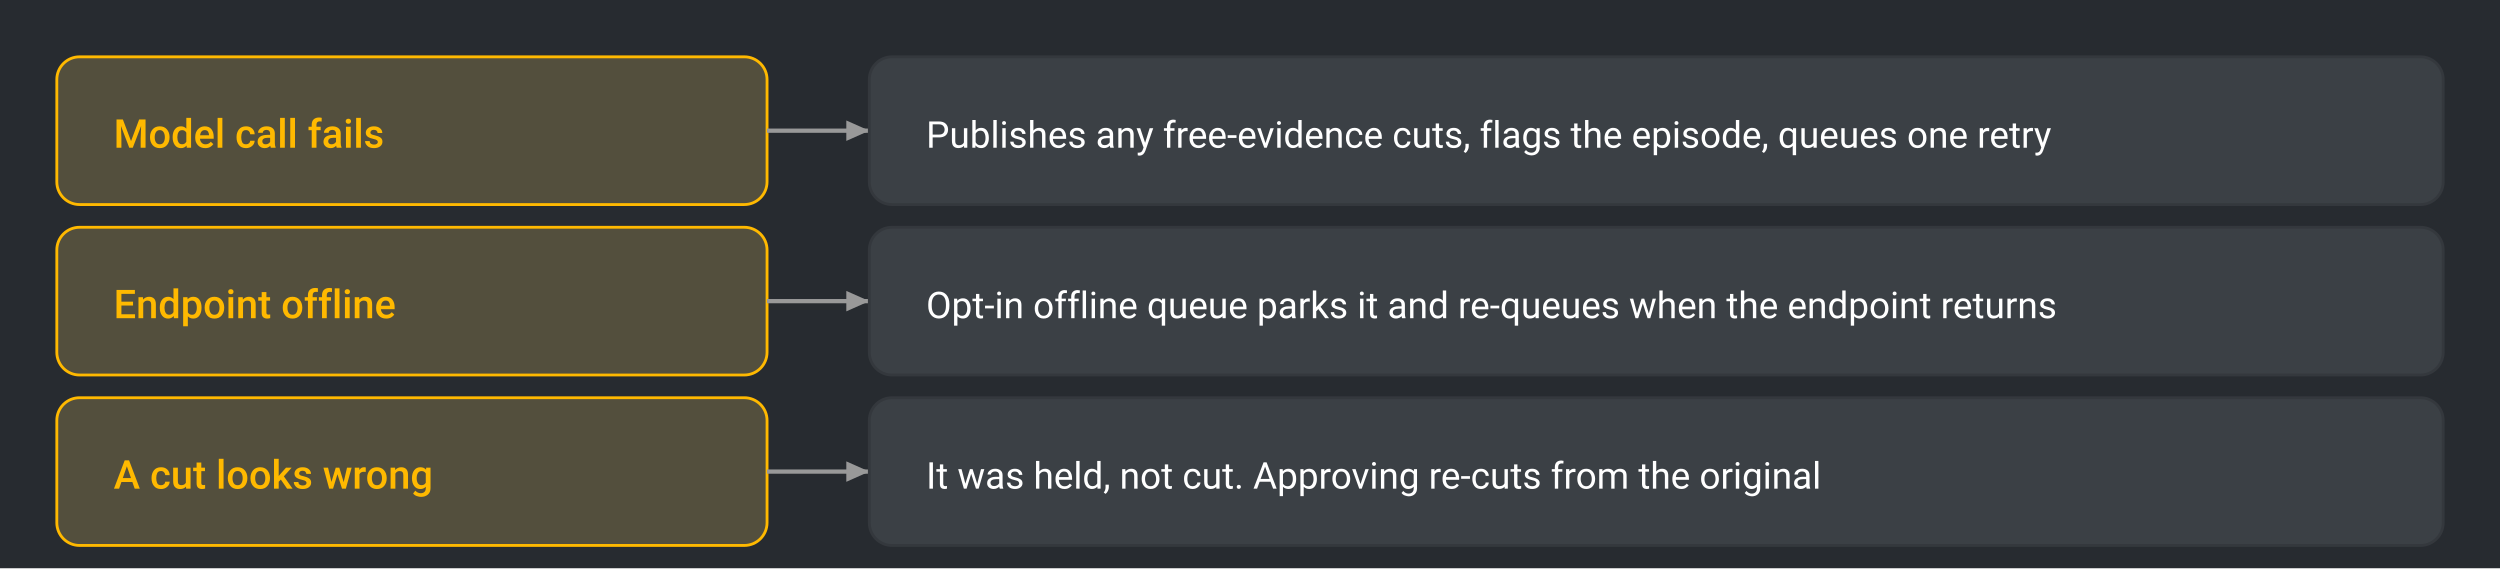
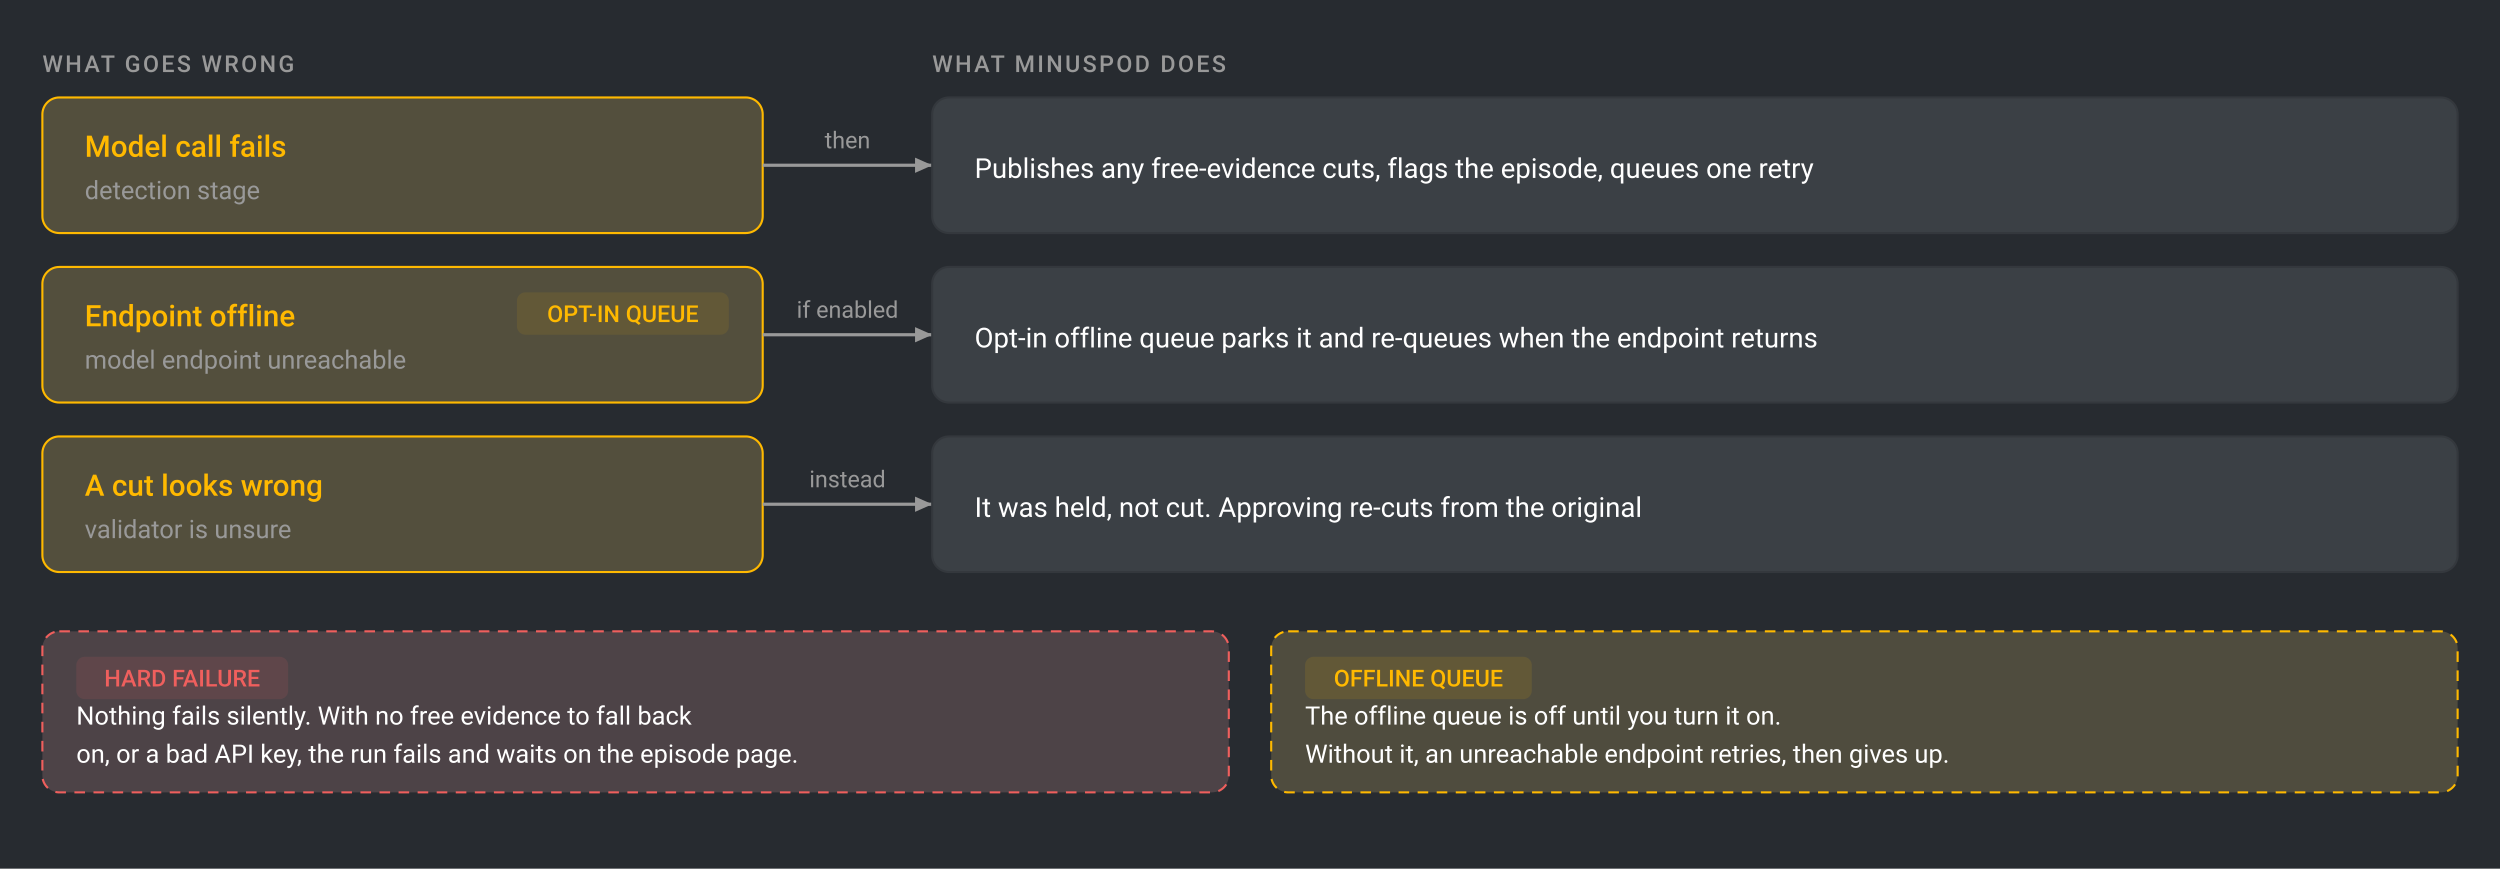
- <svg xmlns="http://www.w3.org/2000/svg" viewBox="0 0 880 200" width="880" height="200" role="img" aria-label="What happens when a stage fails">
+ <svg xmlns="http://www.w3.org/2000/svg" viewBox="0 0 1180 410" width="1180" height="410" role="img" aria-label="What happens when a stage fails">
  <defs>
    <marker id="ar" viewBox="0 0 10 10" refX="9" refY="5" markerWidth="6" markerHeight="6" orient="auto-start-reverse">
      <path d="M 0 1 L 9 5 L 0 9 z" fill="#999999" />
    </marker>
    <marker id="arp" viewBox="0 0 10 10" refX="9" refY="5" markerWidth="6" markerHeight="6" orient="auto-start-reverse">
      <path d="M 0 1 L 9 5 L 0 9 z" fill="#5ABFDD" />
    </marker>
    <pattern id="hatch" width="7" height="7" patternTransform="rotate(45)" patternUnits="userSpaceOnUse">
      <line x1="0" y1="0" x2="0" y2="7" stroke="#EF5F5D" stroke-width="2" opacity="0.28" />
    </pattern>
    <pattern id="hatchq" width="7" height="7" patternTransform="rotate(45)" patternUnits="userSpaceOnUse">
      <line x1="0" y1="0" x2="0" y2="7" stroke="#999999" stroke-width="2" opacity="0.20" />
    </pattern>
  </defs>
-   <rect width="880" height="200" fill="#272B30" />
-   <rect x="20" y="20" width="250" height="52" rx="8" fill="#534F3D" stroke="#FFB900" stroke-width="1" />
-   <text x="40" y="52" font-family="Roboto, -apple-system, BlinkMacSystemFont, 'Segoe UI', sans-serif" font-size="14" font-weight="500" fill="#FFB900" text-anchor="start">Model call fails</text>
-   <path d="M 270 46 L 306 46" stroke="#999999" stroke-width="1.5" fill="none" marker-end="url(#ar)" />
-   <rect x="306" y="20" width="554" height="52" rx="8" fill="#3B4045" stroke="#34383D" stroke-width="1" />
-   <text x="326" y="52" font-family="Roboto, -apple-system, BlinkMacSystemFont, 'Segoe UI', sans-serif" font-size="13" font-weight="400" fill="#FFFFFF" text-anchor="start">Publishes any free-evidence cuts, flags the episode, queues one retry</text>
-   <rect x="20" y="80" width="250" height="52" rx="8" fill="#534F3D" stroke="#FFB900" stroke-width="1" />
-   <text x="40" y="112" font-family="Roboto, -apple-system, BlinkMacSystemFont, 'Segoe UI', sans-serif" font-size="14" font-weight="500" fill="#FFB900" text-anchor="start">Endpoint offline</text>
-   <path d="M 270 106 L 306 106" stroke="#999999" stroke-width="1.5" fill="none" marker-end="url(#ar)" />
-   <rect x="306" y="80" width="554" height="52" rx="8" fill="#3B4045" stroke="#34383D" stroke-width="1" />
-   <text x="326" y="112" font-family="Roboto, -apple-system, BlinkMacSystemFont, 'Segoe UI', sans-serif" font-size="13" font-weight="400" fill="#FFFFFF" text-anchor="start">Opt-in offline queue parks it and re-queues when the endpoint returns</text>
-   <rect x="20" y="140" width="250" height="52" rx="8" fill="#534F3D" stroke="#FFB900" stroke-width="1" />
-   <text x="40" y="172" font-family="Roboto, -apple-system, BlinkMacSystemFont, 'Segoe UI', sans-serif" font-size="14" font-weight="500" fill="#FFB900" text-anchor="start">A cut looks wrong</text>
-   <path d="M 270 166 L 306 166" stroke="#999999" stroke-width="1.5" fill="none" marker-end="url(#ar)" />
-   <rect x="306" y="140" width="554" height="52" rx="8" fill="#3B4045" stroke="#34383D" stroke-width="1" />
-   <text x="326" y="172" font-family="Roboto, -apple-system, BlinkMacSystemFont, 'Segoe UI', sans-serif" font-size="13" font-weight="400" fill="#FFFFFF" text-anchor="start">It was held, not cut. Approving re-cuts from the original</text>
+   <rect width="1180" height="410" fill="#272B30" />
+   <text x="20" y="34" font-family="Roboto, -apple-system, BlinkMacSystemFont, 'Segoe UI', sans-serif" font-size="11" font-weight="500" fill="#999999" text-anchor="start" letter-spacing="0.1em">WHAT GOES WRONG</text>
+   <text x="440" y="34" font-family="Roboto, -apple-system, BlinkMacSystemFont, 'Segoe UI', sans-serif" font-size="11" font-weight="500" fill="#999999" text-anchor="start" letter-spacing="0.1em">WHAT MINUSPOD DOES</text>
+   <rect x="20" y="46" width="340" height="64" rx="8" fill="#534F3D" stroke="#FFB900" stroke-width="1" />
+   <text x="40" y="74" font-family="Roboto, -apple-system, BlinkMacSystemFont, 'Segoe UI', sans-serif" font-size="14" font-weight="500" fill="#FFB900" text-anchor="start">Model call fails</text>
+   <text x="40" y="94" font-family="Roboto, -apple-system, BlinkMacSystemFont, 'Segoe UI', sans-serif" font-size="12" font-weight="400" fill="#999999" text-anchor="start">detection stage</text>
+   <path d="M 360 78 L 440 78" stroke="#999999" stroke-width="1.5" fill="none" marker-end="url(#ar)" />
+   <text x="400" y="70" font-family="Roboto, -apple-system, BlinkMacSystemFont, 'Segoe UI', sans-serif" font-size="11" font-weight="400" fill="#999999" text-anchor="middle">then</text>
+   <rect x="440" y="46" width="720" height="64" rx="8" fill="#3B4045" stroke="#34383D" stroke-width="1" />
+   <text x="460" y="84" font-family="Roboto, -apple-system, BlinkMacSystemFont, 'Segoe UI', sans-serif" font-size="13" font-weight="400" fill="#FFFFFF" text-anchor="start">Publishes any free-evidence cuts, flags the episode, queues one retry</text>
+   <rect x="20" y="126" width="340" height="64" rx="8" fill="#534F3D" stroke="#FFB900" stroke-width="1" />
+   <text x="40" y="154" font-family="Roboto, -apple-system, BlinkMacSystemFont, 'Segoe UI', sans-serif" font-size="14" font-weight="500" fill="#FFB900" text-anchor="start">Endpoint offline</text>
+   <text x="40" y="174" font-family="Roboto, -apple-system, BlinkMacSystemFont, 'Segoe UI', sans-serif" font-size="12" font-weight="400" fill="#999999" text-anchor="start">model endpoint unreachable</text>
+   <rect x="244" y="138" width="100" height="20" rx="4" fill="#625837" stroke="none" stroke-width="0" />
+   <text x="294.0" y="152" font-family="Roboto, -apple-system, BlinkMacSystemFont, 'Segoe UI', sans-serif" font-size="11" font-weight="500" fill="#FFB900" text-anchor="middle">OPT-IN QUEUE</text>
+   <path d="M 360 158 L 440 158" stroke="#999999" stroke-width="1.5" fill="none" marker-end="url(#ar)" />
+   <text x="400" y="150" font-family="Roboto, -apple-system, BlinkMacSystemFont, 'Segoe UI', sans-serif" font-size="11" font-weight="400" fill="#999999" text-anchor="middle">if enabled</text>
+   <rect x="440" y="126" width="720" height="64" rx="8" fill="#3B4045" stroke="#34383D" stroke-width="1" />
+   <text x="460" y="164" font-family="Roboto, -apple-system, BlinkMacSystemFont, 'Segoe UI', sans-serif" font-size="13" font-weight="400" fill="#FFFFFF" text-anchor="start">Opt-in offline queue parks it and re-queues when the endpoint returns</text>
+   <rect x="20" y="206" width="340" height="64" rx="8" fill="#534F3D" stroke="#FFB900" stroke-width="1" />
+   <text x="40" y="234" font-family="Roboto, -apple-system, BlinkMacSystemFont, 'Segoe UI', sans-serif" font-size="14" font-weight="500" fill="#FFB900" text-anchor="start">A cut looks wrong</text>
+   <text x="40" y="254" font-family="Roboto, -apple-system, BlinkMacSystemFont, 'Segoe UI', sans-serif" font-size="12" font-weight="400" fill="#999999" text-anchor="start">validator is unsure</text>
+   <path d="M 360 238 L 440 238" stroke="#999999" stroke-width="1.5" fill="none" marker-end="url(#ar)" />
+   <text x="400" y="230" font-family="Roboto, -apple-system, BlinkMacSystemFont, 'Segoe UI', sans-serif" font-size="11" font-weight="400" fill="#999999" text-anchor="middle">instead</text>
+   <rect x="440" y="206" width="720" height="64" rx="8" fill="#3B4045" stroke="#34383D" stroke-width="1" />
+   <text x="460" y="244" font-family="Roboto, -apple-system, BlinkMacSystemFont, 'Segoe UI', sans-serif" font-size="13" font-weight="400" fill="#FFFFFF" text-anchor="start">It was held, not cut. Approving re-cuts from the original</text>
+   <rect x="20" y="298" width="560" height="76" rx="8" fill="#4D4347" stroke="#EF5F5D" stroke-width="1" stroke-dasharray="5 4" />
+   <rect x="36" y="310" width="100" height="20" rx="4" fill="#5F464A" stroke="none" stroke-width="0" />
+   <text x="86.0" y="324" font-family="Roboto, -apple-system, BlinkMacSystemFont, 'Segoe UI', sans-serif" font-size="11" font-weight="500" fill="#EF5F5D" text-anchor="middle">HARD FAILURE</text>
+   <text x="36" y="342" font-family="Roboto, -apple-system, BlinkMacSystemFont, 'Segoe UI', sans-serif" font-size="12" font-weight="400" fill="#FFFFFF" text-anchor="start">Nothing fails silently. With no free evidence to fall back</text>
+   <text x="36" y="360" font-family="Roboto, -apple-system, BlinkMacSystemFont, 'Segoe UI', sans-serif" font-size="12" font-weight="400" fill="#FFFFFF" text-anchor="start">on, or a bad API key, the run fails and waits on the episode page.</text>
+   <rect x="600" y="298" width="560" height="76" rx="8" fill="#4F4C3E" stroke="#FFB900" stroke-width="1" stroke-dasharray="5 4" />
+   <rect x="616" y="310" width="107" height="20" rx="4" fill="#625837" stroke="none" stroke-width="0" />
+   <text x="669.5" y="324" font-family="Roboto, -apple-system, BlinkMacSystemFont, 'Segoe UI', sans-serif" font-size="11" font-weight="500" fill="#FFB900" text-anchor="middle">OFFLINE QUEUE</text>
+   <text x="616" y="342" font-family="Roboto, -apple-system, BlinkMacSystemFont, 'Segoe UI', sans-serif" font-size="12" font-weight="400" fill="#FFFFFF" text-anchor="start">The offline queue is off until you turn it on.</text>
+   <text x="616" y="360" font-family="Roboto, -apple-system, BlinkMacSystemFont, 'Segoe UI', sans-serif" font-size="12" font-weight="400" fill="#FFFFFF" text-anchor="start">Without it, an unreachable endpoint retries, then gives up.</text>
</svg>
